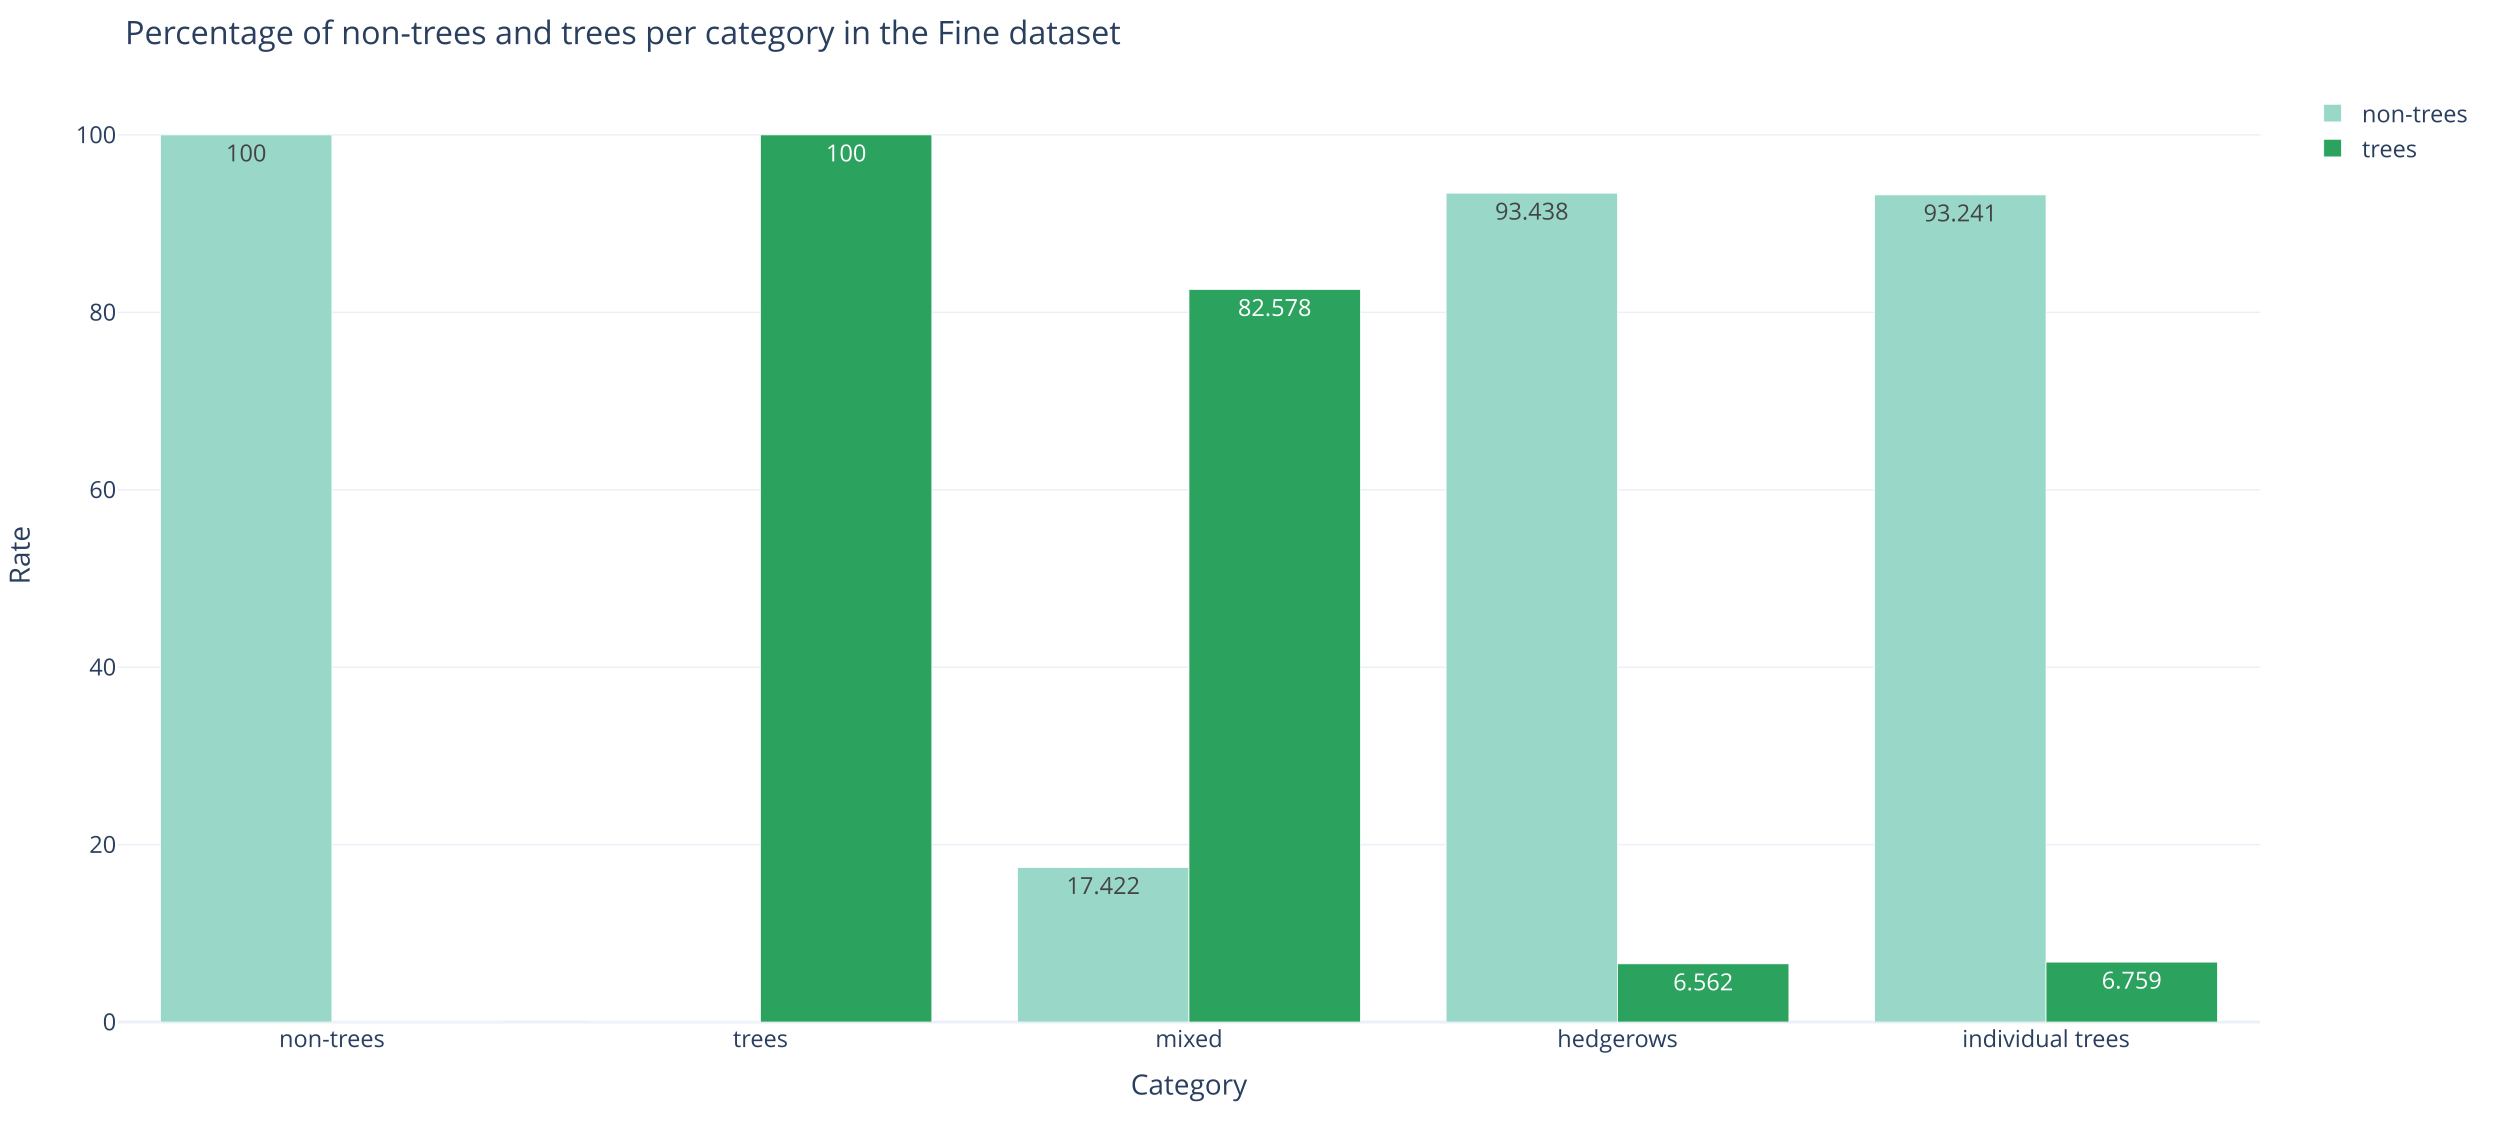
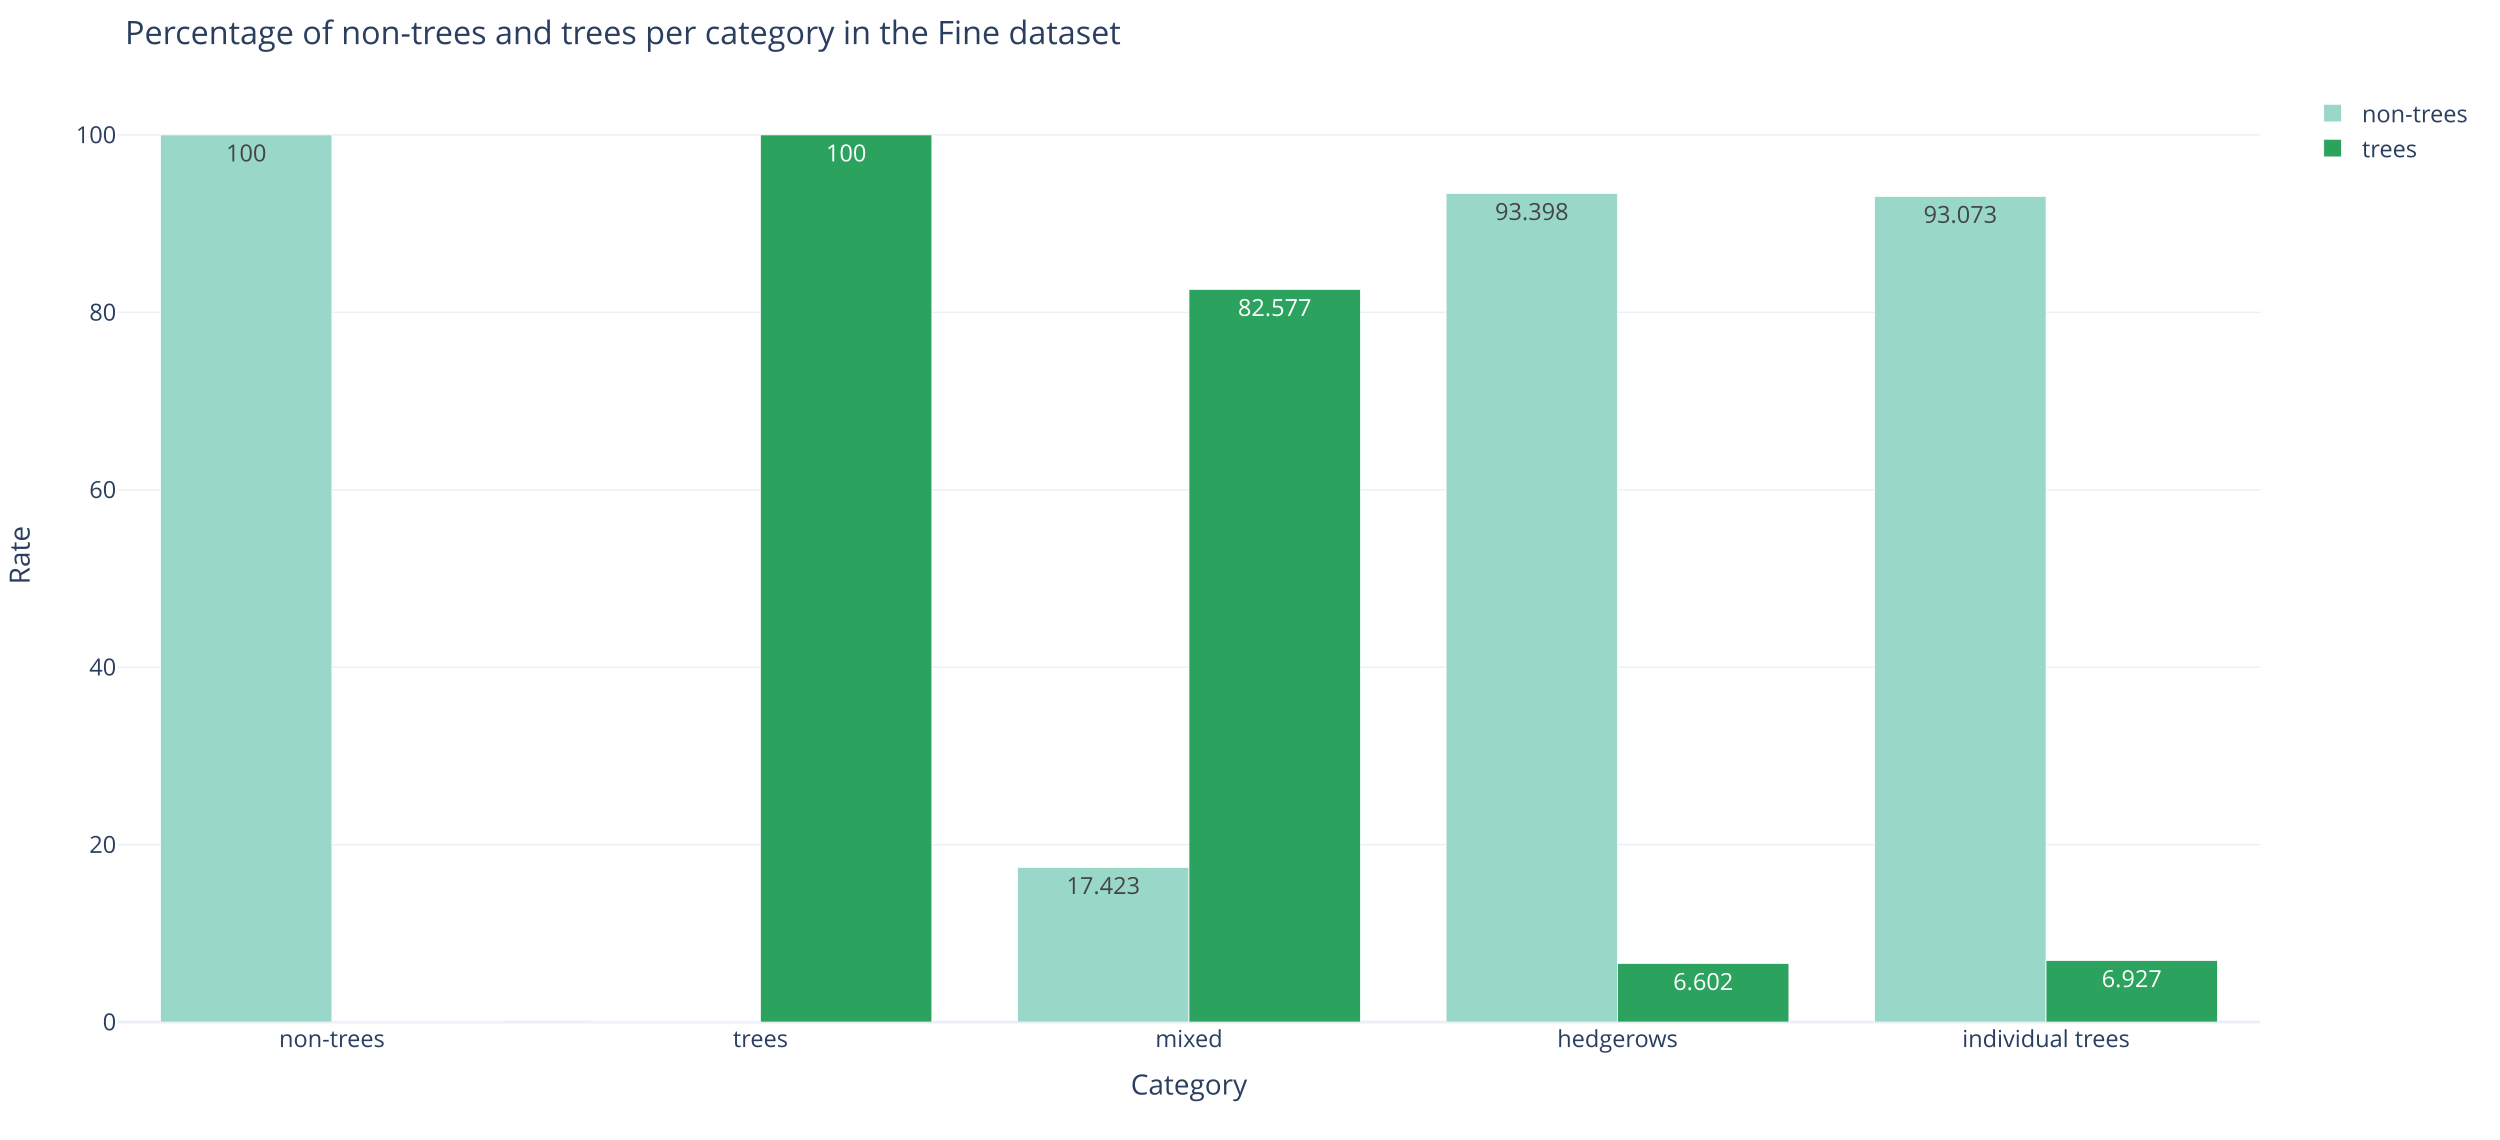
<svg xmlns="http://www.w3.org/2000/svg" class="main-svg" width="1700" height="775" style="" viewBox="0 0 1700 775">
  <rect x="0" y="0" width="1700" height="775" style="fill: rgb(255, 255, 255); fill-opacity: 1;" />
-   <defs id="defs-02933b">
+   <defs id="defs-d75221">
    <g class="clips">
-       <clipPath id="clip02933bxyplot" class="plotclip">
+       <clipPath id="clipd75221xyplot" class="plotclip">
        <rect width="1457" height="635" />
      </clipPath>
-       <clipPath class="axesclip" id="clip02933bx">
+       <clipPath class="axesclip" id="clipd75221x">
        <rect x="80" y="0" width="1457" height="775" />
      </clipPath>
-       <clipPath class="axesclip" id="clip02933by">
+       <clipPath class="axesclip" id="clipd75221y">
        <rect x="0" y="60" width="1700" height="635" />
      </clipPath>
-       <clipPath class="axesclip" id="clip02933bxy">
+       <clipPath class="axesclip" id="clipd75221xy">
        <rect x="80" y="60" width="1457" height="635" />
      </clipPath>
    </g>
    <g class="gradients" />
    <g class="patterns" />
  </defs>
  <g class="bglayer" />
  <g class="layer-below">
    <g class="imagelayer" />
    <g class="shapelayer" />
  </g>
  <g class="cartesianlayer">
    <g class="subplot xy">
      <g class="layer-subplot">
        <g class="shapelayer" />
        <g class="imagelayer" />
      </g>
      <g class="minor-gridlayer">
        <g class="x" />
        <g class="y" />
      </g>
      <g class="gridlayer">
        <g class="x" />
        <g class="y">
          <path class="ygrid crisp" transform="translate(0,574.35)" d="M80,0h1457" style="stroke: rgb(235, 240, 248); stroke-opacity: 1; stroke-width: 1px;" />
          <path class="ygrid crisp" transform="translate(0,453.7)" d="M80,0h1457" style="stroke: rgb(235, 240, 248); stroke-opacity: 1; stroke-width: 1px;" />
          <path class="ygrid crisp" transform="translate(0,333.05)" d="M80,0h1457" style="stroke: rgb(235, 240, 248); stroke-opacity: 1; stroke-width: 1px;" />
          <path class="ygrid crisp" transform="translate(0,212.4)" d="M80,0h1457" style="stroke: rgb(235, 240, 248); stroke-opacity: 1; stroke-width: 1px;" />
          <path class="ygrid crisp" transform="translate(0,91.75)" d="M80,0h1457" style="stroke: rgb(235, 240, 248); stroke-opacity: 1; stroke-width: 1px;" />
        </g>
      </g>
      <g class="zerolinelayer">
        <path class="yzl zl crisp" transform="translate(0,695)" d="M80,0h1457" style="stroke: rgb(235, 240, 248); stroke-opacity: 1; stroke-width: 2px;" />
      </g>
      <path class="xlines-below" />
      <path class="ylines-below" />
      <g class="overlines-below" />
      <g class="xaxislayer-below" />
      <g class="yaxislayer-below" />
      <g class="overaxes-below" />
-       <g class="plot" transform="translate(80,60)" clip-path="url(#clip02933bxyplot)">
+       <g class="plot" transform="translate(80,60)" clip-path="url(#clipd75221xyplot)">
        <g class="barlayer mlayer">
          <g class="trace bars" style="opacity: 1;">
            <g class="points">
              <g class="point">
                <path d="M29.14,635V31.75H145.7V635Z" style="vector-effect: non-scaling-stroke; opacity: 1; stroke-width: 0.5px; fill: rgb(153, 216, 201); fill-opacity: 1; stroke: rgb(255, 255, 255); stroke-opacity: 1;" />
                <text class="bartext bartext-inside" text-anchor="middle" data-notex="1" x="0" y="0" style="font-family: 'Open Sans', verdana, arial, sans-serif; font-size: 16px; fill: rgb(68, 68, 68); fill-opacity: 1; white-space: pre;" transform="translate(87.42,49.75)">100</text>
              </g>
              <g class="point">
                <path d="M320.54,635V635H437.1V635Z" style="vector-effect: non-scaling-stroke; opacity: 1; stroke-width: 0.5px; fill: rgb(153, 216, 201); fill-opacity: 1; stroke: rgb(255, 255, 255); stroke-opacity: 1;" />
              </g>
              <g class="point">
                <path d="M611.94,635V529.9H728.5V635Z" style="vector-effect: non-scaling-stroke; opacity: 1; stroke-width: 0.5px; fill: rgb(153, 216, 201); fill-opacity: 1; stroke: rgb(255, 255, 255); stroke-opacity: 1;" />
-                 <text class="bartext bartext-inside" text-anchor="middle" data-notex="1" x="0" y="0" style="font-family: 'Open Sans', verdana, arial, sans-serif; font-size: 16px; fill: rgb(68, 68, 68); fill-opacity: 1; white-space: pre;" transform="translate(670.22,547.9)">17.422</text>
-               </g>
-               <g class="point">
-                 <path d="M903.34,635V71.34H1019.9V635Z" style="vector-effect: non-scaling-stroke; opacity: 1; stroke-width: 0.5px; fill: rgb(153, 216, 201); fill-opacity: 1; stroke: rgb(255, 255, 255); stroke-opacity: 1;" />
-                 <text class="bartext bartext-inside" text-anchor="middle" data-notex="1" x="0" y="0" style="font-family: 'Open Sans', verdana, arial, sans-serif; font-size: 16px; fill: rgb(68, 68, 68); fill-opacity: 1; white-space: pre;" transform="translate(961.62,89.34)">93.438</text>
-               </g>
-               <g class="point">
-                 <path d="M1194.74,635V72.52H1311.3V635Z" style="vector-effect: non-scaling-stroke; opacity: 1; stroke-width: 0.5px; fill: rgb(153, 216, 201); fill-opacity: 1; stroke: rgb(255, 255, 255); stroke-opacity: 1;" />
-                 <text class="bartext bartext-inside" text-anchor="middle" data-notex="1" x="0" y="0" style="font-family: 'Open Sans', verdana, arial, sans-serif; font-size: 16px; fill: rgb(68, 68, 68); fill-opacity: 1; white-space: pre;" transform="translate(1253.02,90.52)">93.241</text>
+                 <text class="bartext bartext-inside" text-anchor="middle" data-notex="1" x="0" y="0" style="font-family: 'Open Sans', verdana, arial, sans-serif; font-size: 16px; fill: rgb(68, 68, 68); fill-opacity: 1; white-space: pre;" transform="translate(670.22,547.9)">17.423</text>
+               </g>
+               <g class="point">
+                 <path d="M903.34,635V71.58H1019.9V635Z" style="vector-effect: non-scaling-stroke; opacity: 1; stroke-width: 0.5px; fill: rgb(153, 216, 201); fill-opacity: 1; stroke: rgb(255, 255, 255); stroke-opacity: 1;" />
+                 <text class="bartext bartext-inside" text-anchor="middle" data-notex="1" x="0" y="0" style="font-family: 'Open Sans', verdana, arial, sans-serif; font-size: 16px; fill: rgb(68, 68, 68); fill-opacity: 1; white-space: pre;" transform="translate(961.62,89.58)">93.398</text>
+               </g>
+               <g class="point">
+                 <path d="M1194.74,635V73.54H1311.3V635Z" style="vector-effect: non-scaling-stroke; opacity: 1; stroke-width: 0.5px; fill: rgb(153, 216, 201); fill-opacity: 1; stroke: rgb(255, 255, 255); stroke-opacity: 1;" />
+                 <text class="bartext bartext-inside" text-anchor="middle" data-notex="1" x="0" y="0" style="font-family: 'Open Sans', verdana, arial, sans-serif; font-size: 16px; fill: rgb(68, 68, 68); fill-opacity: 1; white-space: pre;" transform="translate(1253.02,91.54)">93.073</text>
              </g>
            </g>
          </g>
          <g class="trace bars" style="opacity: 1;">
            <g class="points">
              <g class="point">
                <path d="M145.7,635V635H262.26V635Z" style="vector-effect: non-scaling-stroke; opacity: 1; stroke-width: 0.5px; fill: rgb(44, 162, 95); fill-opacity: 1; stroke: rgb(255, 255, 255); stroke-opacity: 1;" />
              </g>
              <g class="point">
                <path d="M437.1,635V31.75H553.66V635Z" style="vector-effect: non-scaling-stroke; opacity: 1; stroke-width: 0.5px; fill: rgb(44, 162, 95); fill-opacity: 1; stroke: rgb(255, 255, 255); stroke-opacity: 1;" />
                <text class="bartext bartext-inside" text-anchor="middle" data-notex="1" x="0" y="0" style="font-family: 'Open Sans', verdana, arial, sans-serif; font-size: 16px; fill: rgb(255, 255, 255); fill-opacity: 1; white-space: pre;" transform="translate(495.38,49.75)">100</text>
              </g>
              <g class="point">
                <path d="M728.5,635V136.85H845.06V635Z" style="vector-effect: non-scaling-stroke; opacity: 1; stroke-width: 0.5px; fill: rgb(44, 162, 95); fill-opacity: 1; stroke: rgb(255, 255, 255); stroke-opacity: 1;" />
-                 <text class="bartext bartext-inside" text-anchor="middle" data-notex="1" x="0" y="0" style="font-family: 'Open Sans', verdana, arial, sans-serif; font-size: 16px; fill: rgb(255, 255, 255); fill-opacity: 1; white-space: pre;" transform="translate(786.78,154.85)">82.578</text>
-               </g>
-               <g class="point">
-                 <path d="M1019.9,635V595.41H1136.46V635Z" style="vector-effect: non-scaling-stroke; opacity: 1; stroke-width: 0.5px; fill: rgb(44, 162, 95); fill-opacity: 1; stroke: rgb(255, 255, 255); stroke-opacity: 1;" />
-                 <text class="bartext bartext-inside" text-anchor="middle" data-notex="1" x="0" y="0" style="font-family: 'Open Sans', verdana, arial, sans-serif; font-size: 16px; fill: rgb(255, 255, 255); fill-opacity: 1; white-space: pre;" transform="translate(1078.18,613.41)">6.562</text>
-               </g>
-               <g class="point">
-                 <path d="M1311.3,635V594.23H1427.86V635Z" style="vector-effect: non-scaling-stroke; opacity: 1; stroke-width: 0.5px; fill: rgb(44, 162, 95); fill-opacity: 1; stroke: rgb(255, 255, 255); stroke-opacity: 1;" />
-                 <text class="bartext bartext-inside" text-anchor="middle" data-notex="1" x="0" y="0" style="font-family: 'Open Sans', verdana, arial, sans-serif; font-size: 16px; fill: rgb(255, 255, 255); fill-opacity: 1; white-space: pre;" transform="translate(1369.58,612.23)">6.759</text>
+                 <text class="bartext bartext-inside" text-anchor="middle" data-notex="1" x="0" y="0" style="font-family: 'Open Sans', verdana, arial, sans-serif; font-size: 16px; fill: rgb(255, 255, 255); fill-opacity: 1; white-space: pre;" transform="translate(786.78,154.85)">82.577</text>
+               </g>
+               <g class="point">
+                 <path d="M1019.9,635V595.17H1136.46V635Z" style="vector-effect: non-scaling-stroke; opacity: 1; stroke-width: 0.5px; fill: rgb(44, 162, 95); fill-opacity: 1; stroke: rgb(255, 255, 255); stroke-opacity: 1;" />
+                 <text class="bartext bartext-inside" text-anchor="middle" data-notex="1" x="0" y="0" style="font-family: 'Open Sans', verdana, arial, sans-serif; font-size: 16px; fill: rgb(255, 255, 255); fill-opacity: 1; white-space: pre;" transform="translate(1078.18,613.17)">6.602</text>
+               </g>
+               <g class="point">
+                 <path d="M1311.3,635V593.21H1427.86V635Z" style="vector-effect: non-scaling-stroke; opacity: 1; stroke-width: 0.5px; fill: rgb(44, 162, 95); fill-opacity: 1; stroke: rgb(255, 255, 255); stroke-opacity: 1;" />
+                 <text class="bartext bartext-inside" text-anchor="middle" data-notex="1" x="0" y="0" style="font-family: 'Open Sans', verdana, arial, sans-serif; font-size: 16px; fill: rgb(255, 255, 255); fill-opacity: 1; white-space: pre;" transform="translate(1369.58,611.21)">6.927</text>
              </g>
            </g>
          </g>
        </g>
      </g>
      <g class="overplot" />
      <path class="xlines-above crisp" d="M0,0" style="fill: none;" />
      <path class="ylines-above crisp" d="M0,0" style="fill: none;" />
      <g class="overlines-above" />
      <g class="xaxislayer-above">
        <g class="xtick">
          <text text-anchor="middle" x="0" y="712" transform="translate(225.7,0)" style="font-family: 'Open Sans', verdana, arial, sans-serif; font-size: 16px; fill: rgb(42, 63, 95); fill-opacity: 1; white-space: pre; opacity: 1;">non-trees</text>
        </g>
        <g class="xtick">
          <text text-anchor="middle" x="0" y="712" transform="translate(517.1,0)" style="font-family: 'Open Sans', verdana, arial, sans-serif; font-size: 16px; fill: rgb(42, 63, 95); fill-opacity: 1; white-space: pre; opacity: 1;">trees</text>
        </g>
        <g class="xtick">
          <text text-anchor="middle" x="0" y="712" transform="translate(808.5,0)" style="font-family: 'Open Sans', verdana, arial, sans-serif; font-size: 16px; fill: rgb(42, 63, 95); fill-opacity: 1; white-space: pre; opacity: 1;">mixed</text>
        </g>
        <g class="xtick">
          <text text-anchor="middle" x="0" y="712" transform="translate(1099.9,0)" style="font-family: 'Open Sans', verdana, arial, sans-serif; font-size: 16px; fill: rgb(42, 63, 95); fill-opacity: 1; white-space: pre; opacity: 1;">hedgerows</text>
        </g>
        <g class="xtick">
          <text text-anchor="middle" x="0" y="712" transform="translate(1391.3,0)" style="font-family: 'Open Sans', verdana, arial, sans-serif; font-size: 16px; fill: rgb(42, 63, 95); fill-opacity: 1; white-space: pre; opacity: 1;">individual trees</text>
        </g>
      </g>
      <g class="yaxislayer-above">
        <g class="ytick">
          <text text-anchor="end" x="79" y="5.6" transform="translate(0,695)" style="font-family: 'Open Sans', verdana, arial, sans-serif; font-size: 16px; fill: rgb(42, 63, 95); fill-opacity: 1; white-space: pre; opacity: 1;">0</text>
        </g>
        <g class="ytick">
          <text text-anchor="end" x="79" y="5.6" style="font-family: 'Open Sans', verdana, arial, sans-serif; font-size: 16px; fill: rgb(42, 63, 95); fill-opacity: 1; white-space: pre; opacity: 1;" transform="translate(0,574.35)">20</text>
        </g>
        <g class="ytick">
          <text text-anchor="end" x="79" y="5.6" style="font-family: 'Open Sans', verdana, arial, sans-serif; font-size: 16px; fill: rgb(42, 63, 95); fill-opacity: 1; white-space: pre; opacity: 1;" transform="translate(0,453.7)">40</text>
        </g>
        <g class="ytick">
          <text text-anchor="end" x="79" y="5.6" style="font-family: 'Open Sans', verdana, arial, sans-serif; font-size: 16px; fill: rgb(42, 63, 95); fill-opacity: 1; white-space: pre; opacity: 1;" transform="translate(0,333.05)">60</text>
        </g>
        <g class="ytick">
          <text text-anchor="end" x="79" y="5.6" style="font-family: 'Open Sans', verdana, arial, sans-serif; font-size: 16px; fill: rgb(42, 63, 95); fill-opacity: 1; white-space: pre; opacity: 1;" transform="translate(0,212.4)">80</text>
        </g>
        <g class="ytick">
          <text text-anchor="end" x="79" y="5.6" style="font-family: 'Open Sans', verdana, arial, sans-serif; font-size: 16px; fill: rgb(42, 63, 95); fill-opacity: 1; white-space: pre; opacity: 1;" transform="translate(0,91.75)">100</text>
        </g>
      </g>
      <g class="overaxes-above" />
    </g>
  </g>
  <g class="polarlayer" />
  <g class="smithlayer" />
  <g class="ternarylayer" />
  <g class="geolayer" />
  <g class="funnelarealayer" />
  <g class="pielayer" />
  <g class="iciclelayer" />
  <g class="treemaplayer" />
  <g class="sunburstlayer" />
  <g class="glimages" />
-   <defs id="topdefs-02933b">
+   <defs id="topdefs-d75221">
    <g class="clips" />
-     <clipPath id="legend02933b">
+     <clipPath id="legendd75221">
      <rect width="122" height="58" x="0" y="0" />
    </clipPath>
  </defs>
  <g class="layer-above">
    <g class="imagelayer" />
    <g class="shapelayer" />
  </g>
  <g class="infolayer">
    <g class="legend" pointer-events="all" transform="translate(1566.14,60)">
      <rect class="bg" shape-rendering="crispEdges" style="stroke: rgb(68, 68, 68); stroke-opacity: 1; fill: rgb(255, 255, 255); fill-opacity: 1; stroke-width: 0px;" width="122" height="58" x="0" y="0" />
-       <g class="scrollbox" transform="" clip-path="url(#legend02933b)">
+       <g class="scrollbox" transform="" clip-path="url(#legendd75221)">
        <g class="groups" transform="">
          <g class="traces" transform="translate(0,16.9)" style="opacity: 1;">
            <text class="legendtext" text-anchor="start" x="40" y="6.24" style="font-family: 'Open Sans', verdana, arial, sans-serif; font-size: 16px; fill: rgb(42, 63, 95); fill-opacity: 1; white-space: pre;">non-trees</text>
            <g class="layers" style="opacity: 1;">
              <g class="legendfill" />
              <g class="legendlines" />
              <g class="legendsymbols">
                <g class="legendpoints">
                  <path class="legendundefined" d="M6,6H-6V-6H6Z" transform="translate(20,0)" style="stroke-width: 0.5px; fill: rgb(153, 216, 201); fill-opacity: 1; stroke: rgb(255, 255, 255); stroke-opacity: 1;" />
                </g>
              </g>
            </g>
            <rect class="legendtoggle" x="0" y="-11.9" width="116.375" height="23.8" style="fill: rgb(0, 0, 0); fill-opacity: 0;" />
          </g>
        </g>
        <g class="groups" transform="">
          <g class="traces" transform="translate(0,40.7)" style="opacity: 1;">
            <text class="legendtext" text-anchor="start" x="40" y="6.24" style="font-family: 'Open Sans', verdana, arial, sans-serif; font-size: 16px; fill: rgb(42, 63, 95); fill-opacity: 1; white-space: pre;">trees</text>
            <g class="layers" style="opacity: 1;">
              <g class="legendfill" />
              <g class="legendlines" />
              <g class="legendsymbols">
                <g class="legendpoints">
                  <path class="legendundefined" d="M6,6H-6V-6H6Z" transform="translate(20,0)" style="stroke-width: 0.5px; fill: rgb(44, 162, 95); fill-opacity: 1; stroke: rgb(255, 255, 255); stroke-opacity: 1;" />
                </g>
              </g>
            </g>
            <rect class="legendtoggle" x="0" y="-11.9" width="116.375" height="23.8" style="fill: rgb(0, 0, 0); fill-opacity: 0;" />
          </g>
        </g>
      </g>
      <rect class="scrollbar" rx="20" ry="3" width="0" height="0" style="fill: rgb(128, 139, 164); fill-opacity: 1;" x="0" y="0" />
    </g>
    <g class="g-gtitle">
      <text class="gtitle" x="85" y="30" text-anchor="start" dy="0em" style="font-family: 'Open Sans', verdana, arial, sans-serif; font-size: 22px; fill: rgb(42, 63, 95); opacity: 1; font-weight: normal; white-space: pre;">Percentage of non-trees and trees per category in the Fine dataset</text>
    </g>
    <g class="g-xtitle">
      <text class="xtitle" x="808.5" y="744.3" text-anchor="middle" style="font-family: 'Open Sans', verdana, arial, sans-serif; font-size: 19px; fill: rgb(42, 63, 95); opacity: 1; font-weight: normal; white-space: pre;">Category</text>
    </g>
    <g class="g-ytitle">
      <text class="ytitle" transform="rotate(-90,20.15313,377.5)" x="20.153" y="377.5" text-anchor="middle" style="font-family: 'Open Sans', verdana, arial, sans-serif; font-size: 19px; fill: rgb(42, 63, 95); opacity: 1; font-weight: normal; white-space: pre;">Rate</text>
    </g>
  </g>
</svg>
